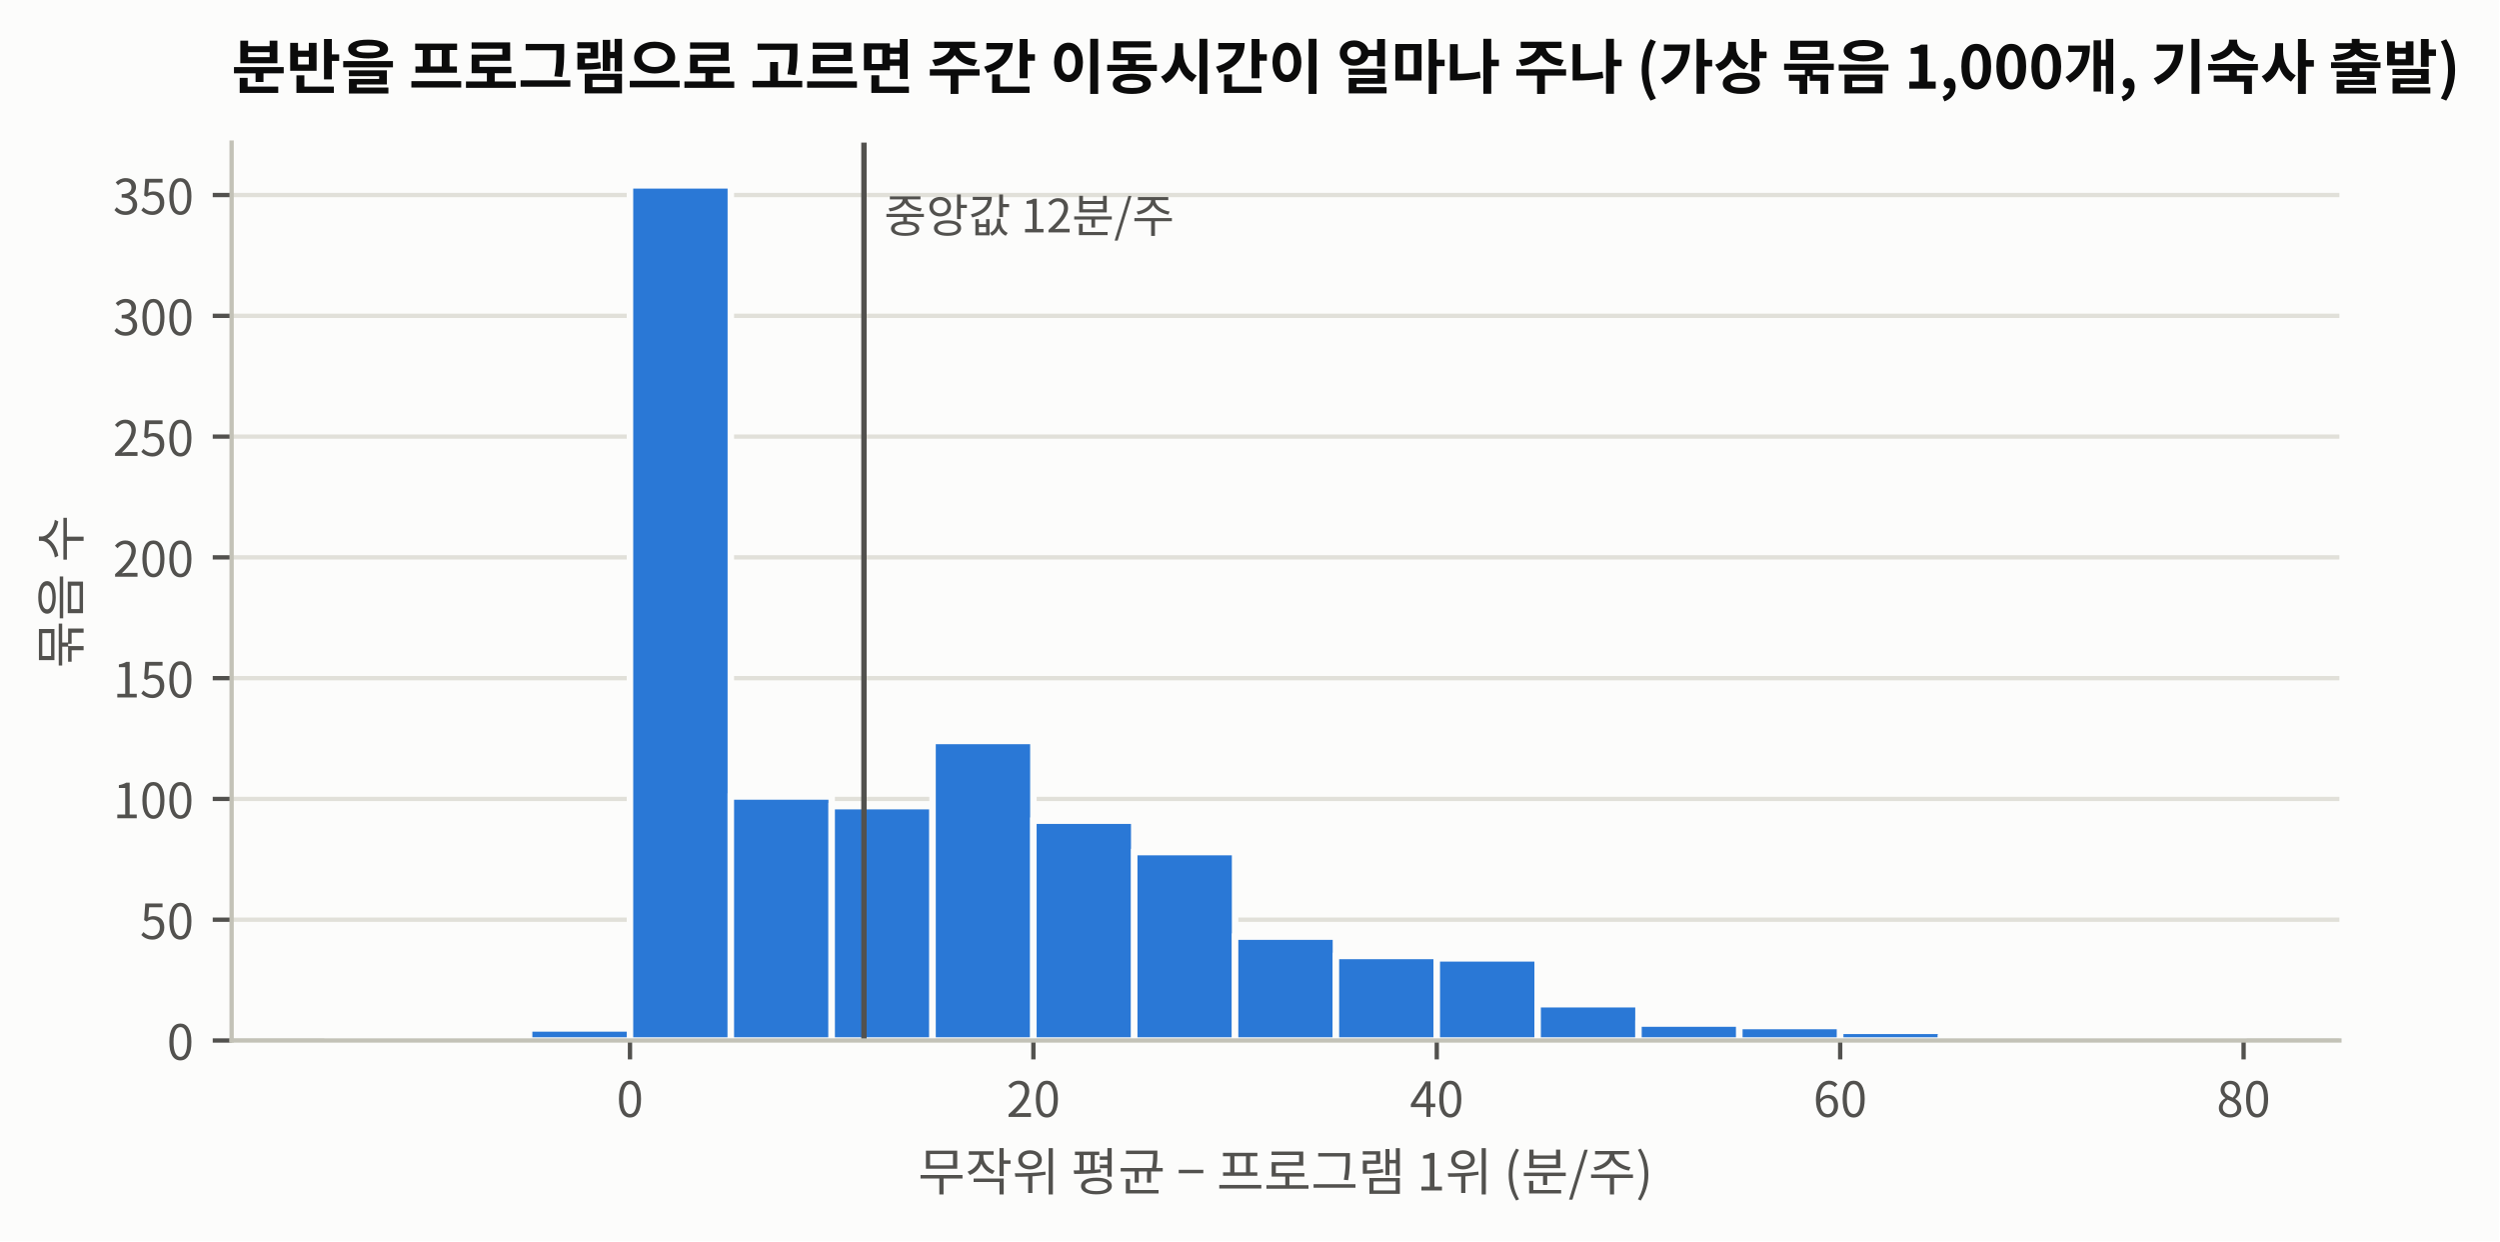
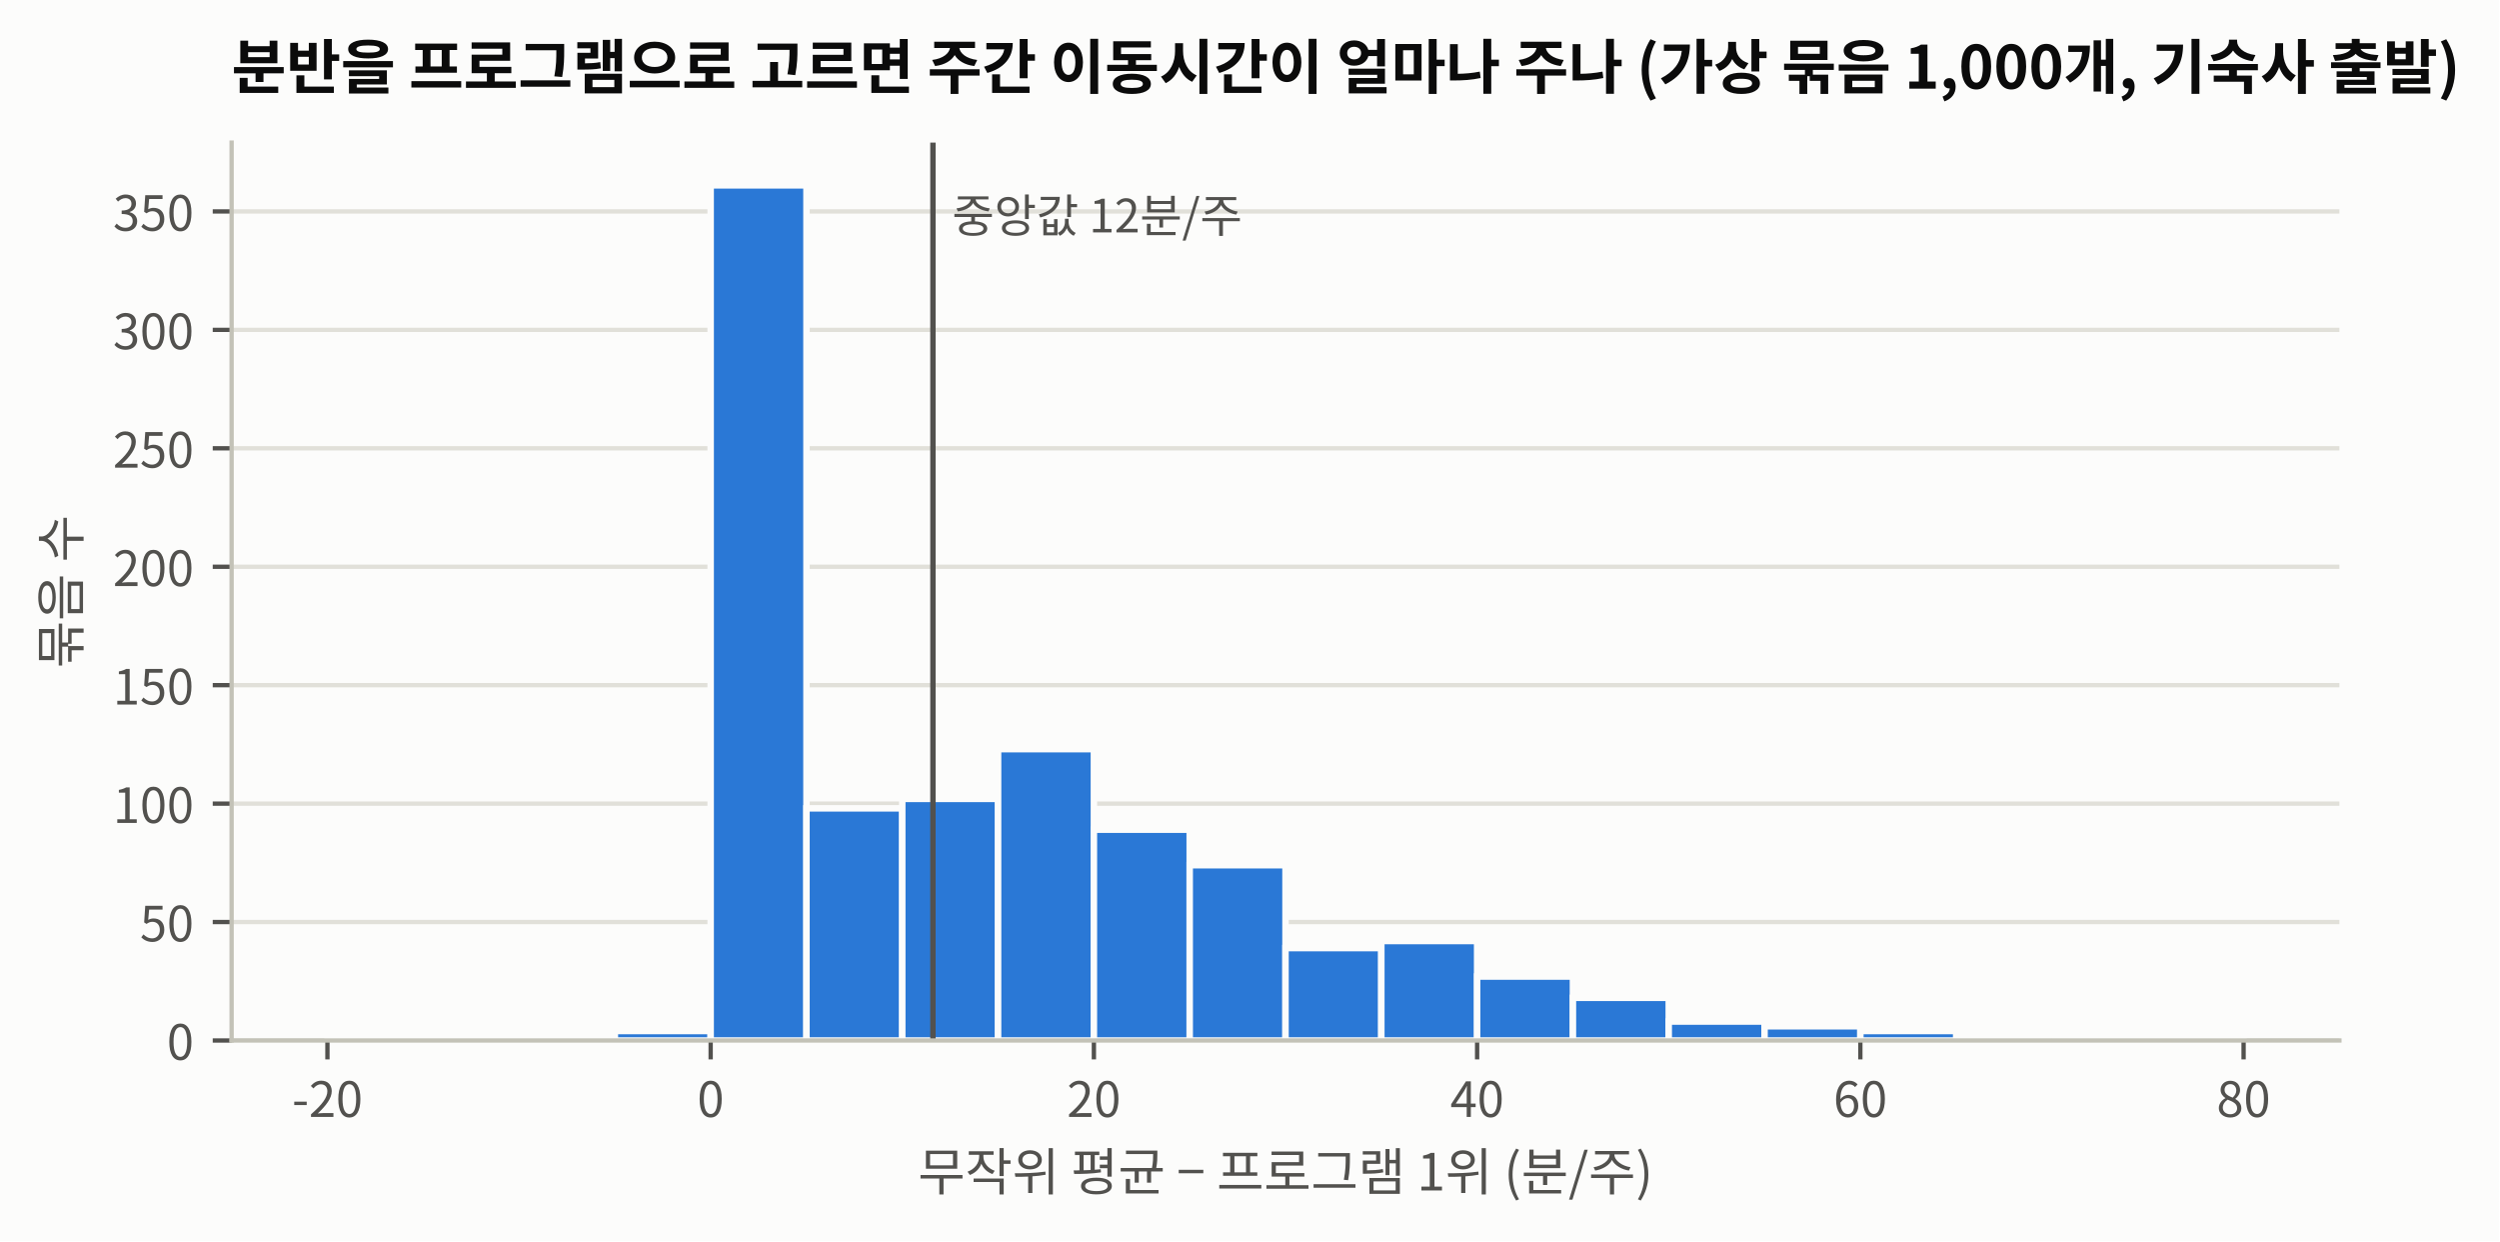
<svg xmlns="http://www.w3.org/2000/svg" xmlns:xlink="http://www.w3.org/1999/xlink" width="463.099pt" height="229.902pt" viewBox="0 0 463.099 229.902" version="1.1">
  <defs>
    <style type="text/css">*{stroke-linejoin: round; stroke-linecap: butt}</style>
  </defs>
  <g id="figure_1">
    <g id="patch_1">
      <path d="M 0 229.902  L 463.099 229.902  L 463.099 -0  L 0 -0  z " style="fill: #fcfcfb" />
    </g>
    <g id="axes_1">
      <g id="patch_2">
        <path d="M 42.922 192.739  L 433.522 192.739  L 433.522 26.419  L 42.922 26.419  z " style="fill: #fcfcfb" />
      </g>
      <g id="matplotlib.axis_1">
        <g id="xtick_1">
          <g id="line2d_1">
            <defs>
-               <path id="m8e7c757f88" d="M 0 0  L 0 3.5  " style="stroke: #52514e; stroke-width: 0.8" />
+               <path id="md19cb3a6fa" d="M 0 0  L 0 3.5  " style="stroke: #52514e; stroke-width: 0.8" />
            </defs>
            <g>
-               <use xlink:href="#m8e7c757f88" x="116.744" y="192.739" style="fill: #52514e; stroke: #52514e; stroke-width: 0.8" />
+               <use xlink:href="#md19cb3a6fa" x="60.677" y="192.739" style="fill: #52514e; stroke: #52514e; stroke-width: 0.8" />
            </g>
          </g>
          <g id="text_1">
-             <text style="font-size: 9px; font-family: 'Noto Sans CJK JP'; text-anchor: middle; fill: #52514e" x="116.744" y="206.903" transform="rotate(-0 116.744 206.9028)">0</text>
+             <text style="font-size: 9px; font-family: 'Noto Sans CJK JP'; text-anchor: middle; fill: #52514e" x="60.677" y="206.903" transform="rotate(-0 60.67704 206.9028)">-20</text>
          </g>
        </g>
        <g id="xtick_2">
          <g id="line2d_2">
            <g>
-               <use xlink:href="#m8e7c757f88" x="191.5" y="192.739" style="fill: #52514e; stroke: #52514e; stroke-width: 0.8" />
+               <use xlink:href="#md19cb3a6fa" x="131.695" y="192.739" style="fill: #52514e; stroke: #52514e; stroke-width: 0.8" />
            </g>
          </g>
          <g id="text_2">
-             <text style="font-size: 9px; font-family: 'Noto Sans CJK JP'; text-anchor: middle; fill: #52514e" x="191.5" y="206.903" transform="rotate(-0 191.5 206.9028)">20</text>
+             <text style="font-size: 9px; font-family: 'Noto Sans CJK JP'; text-anchor: middle; fill: #52514e" x="131.695" y="206.903" transform="rotate(-0 131.6952 206.9028)">0</text>
          </g>
        </g>
        <g id="xtick_3">
          <g id="line2d_3">
            <g>
-               <use xlink:href="#m8e7c757f88" x="266.256" y="192.739" style="fill: #52514e; stroke: #52514e; stroke-width: 0.8" />
+               <use xlink:href="#md19cb3a6fa" x="202.713" y="192.739" style="fill: #52514e; stroke: #52514e; stroke-width: 0.8" />
            </g>
          </g>
          <g id="text_3">
-             <text style="font-size: 9px; font-family: 'Noto Sans CJK JP'; text-anchor: middle; fill: #52514e" x="266.256" y="206.903" transform="rotate(-0 266.256 206.9028)">40</text>
+             <text style="font-size: 9px; font-family: 'Noto Sans CJK JP'; text-anchor: middle; fill: #52514e" x="202.713" y="206.903" transform="rotate(-0 202.7134 206.9028)">20</text>
          </g>
        </g>
        <g id="xtick_4">
          <g id="line2d_4">
            <g>
-               <use xlink:href="#m8e7c757f88" x="341.012" y="192.739" style="fill: #52514e; stroke: #52514e; stroke-width: 0.8" />
+               <use xlink:href="#md19cb3a6fa" x="273.732" y="192.739" style="fill: #52514e; stroke: #52514e; stroke-width: 0.8" />
            </g>
          </g>
          <g id="text_4">
-             <text style="font-size: 9px; font-family: 'Noto Sans CJK JP'; text-anchor: middle; fill: #52514e" x="341.012" y="206.903" transform="rotate(-0 341.012 206.9028)">60</text>
+             <text style="font-size: 9px; font-family: 'Noto Sans CJK JP'; text-anchor: middle; fill: #52514e" x="273.732" y="206.903" transform="rotate(-0 273.7316 206.9028)">40</text>
          </g>
        </g>
        <g id="xtick_5">
          <g id="line2d_5">
            <g>
-               <use xlink:href="#m8e7c757f88" x="415.768" y="192.739" style="fill: #52514e; stroke: #52514e; stroke-width: 0.8" />
+               <use xlink:href="#md19cb3a6fa" x="344.75" y="192.739" style="fill: #52514e; stroke: #52514e; stroke-width: 0.8" />
            </g>
          </g>
          <g id="text_5">
+             <text style="font-size: 9px; font-family: 'Noto Sans CJK JP'; text-anchor: middle; fill: #52514e" x="344.75" y="206.903" transform="rotate(-0 344.7498 206.9028)">60</text>
+           </g>
+         </g>
+         <g id="xtick_6">
+           <g id="line2d_6">
+             <g>
+               <use xlink:href="#md19cb3a6fa" x="415.768" y="192.739" style="fill: #52514e; stroke: #52514e; stroke-width: 0.8" />
+             </g>
+           </g>
+           <g id="text_6">
            <text style="font-size: 9px; font-family: 'Noto Sans CJK JP'; text-anchor: middle; fill: #52514e" x="415.768" y="206.903" transform="rotate(-0 415.768 206.9028)">80</text>
          </g>
        </g>
-         <g id="text_6">
+         <g id="text_7">
          <text style="font-size: 9.5px; font-family: 'Noto Sans CJK JP'; text-anchor: middle; fill: #52514e" x="238.222" y="220.526" transform="rotate(-0 238.2225 220.5258)">무작위 평균 − 프로그램 1위 (분/주)</text>
        </g>
      </g>
      <g id="matplotlib.axis_2">
        <g id="ytick_1">
-           <g id="line2d_6">
-             <path d="M 42.922 192.739  L 433.522 192.739  " clip-path="url(#p697619f41a)" style="fill: none; stroke: #e1e0d9; stroke-width: 0.8; stroke-linecap: square" />
-           </g>
          <g id="line2d_7">
+             <path d="M 42.922 192.739  L 433.522 192.739  " clip-path="url(#p6b086b68a9)" style="fill: none; stroke: #e1e0d9; stroke-width: 0.8; stroke-linecap: square" />
+           </g>
+           <g id="line2d_8">
            <defs>
-               <path id="mc34da88017" d="M 0 0  L -3.5 0  " style="stroke: #52514e; stroke-width: 0.8" />
+               <path id="mec3fa3858c" d="M 0 0  L -3.5 0  " style="stroke: #52514e; stroke-width: 0.8" />
            </defs>
            <g>
-               <use xlink:href="#mc34da88017" x="42.922" y="192.739" style="fill: #52514e; stroke: #52514e; stroke-width: 0.8" />
-             </g>
-           </g>
-           <g id="text_7">
+               <use xlink:href="#mec3fa3858c" x="42.922" y="192.739" style="fill: #52514e; stroke: #52514e; stroke-width: 0.8" />
+             </g>
+           </g>
+           <g id="text_8">
            <text style="font-size: 9px; font-family: 'Noto Sans CJK JP'; text-anchor: end; fill: #52514e" x="35.922" y="196.321" transform="rotate(-0 35.9225 196.3211)">0</text>
          </g>
        </g>
        <g id="ytick_2">
-           <g id="line2d_8">
-             <path d="M 42.922 170.366  L 433.522 170.366  " clip-path="url(#p697619f41a)" style="fill: none; stroke: #e1e0d9; stroke-width: 0.8; stroke-linecap: square" />
-           </g>
          <g id="line2d_9">
-             <g>
-               <use xlink:href="#mc34da88017" x="42.922" y="170.366" style="fill: #52514e; stroke: #52514e; stroke-width: 0.8" />
-             </g>
-           </g>
-           <g id="text_8">
-             <text style="font-size: 9px; font-family: 'Noto Sans CJK JP'; text-anchor: end; fill: #52514e" x="35.922" y="173.948" transform="rotate(-0 35.9225 173.9482)">50</text>
+             <path d="M 42.922 170.8  L 433.522 170.8  " clip-path="url(#p6b086b68a9)" style="fill: none; stroke: #e1e0d9; stroke-width: 0.8; stroke-linecap: square" />
+           </g>
+           <g id="line2d_10">
+             <g>
+               <use xlink:href="#mec3fa3858c" x="42.922" y="170.8" style="fill: #52514e; stroke: #52514e; stroke-width: 0.8" />
+             </g>
+           </g>
+           <g id="text_9">
+             <text style="font-size: 9px; font-family: 'Noto Sans CJK JP'; text-anchor: end; fill: #52514e" x="35.922" y="174.382" transform="rotate(-0 35.9225 174.382)">50</text>
          </g>
        </g>
        <g id="ytick_3">
-           <g id="line2d_10">
-             <path d="M 42.922 147.994  L 433.522 147.994  " clip-path="url(#p697619f41a)" style="fill: none; stroke: #e1e0d9; stroke-width: 0.8; stroke-linecap: square" />
-           </g>
          <g id="line2d_11">
-             <g>
-               <use xlink:href="#mc34da88017" x="42.922" y="147.994" style="fill: #52514e; stroke: #52514e; stroke-width: 0.8" />
-             </g>
-           </g>
-           <g id="text_9">
-             <text style="font-size: 9px; font-family: 'Noto Sans CJK JP'; text-anchor: end; fill: #52514e" x="35.922" y="151.575" transform="rotate(-0 35.9225 151.5753)">100</text>
+             <path d="M 42.922 148.861  L 433.522 148.861  " clip-path="url(#p6b086b68a9)" style="fill: none; stroke: #e1e0d9; stroke-width: 0.8; stroke-linecap: square" />
+           </g>
+           <g id="line2d_12">
+             <g>
+               <use xlink:href="#mec3fa3858c" x="42.922" y="148.861" style="fill: #52514e; stroke: #52514e; stroke-width: 0.8" />
+             </g>
+           </g>
+           <g id="text_10">
+             <text style="font-size: 9px; font-family: 'Noto Sans CJK JP'; text-anchor: end; fill: #52514e" x="35.922" y="152.443" transform="rotate(-0 35.9225 152.443)">100</text>
          </g>
        </g>
        <g id="ytick_4">
-           <g id="line2d_12">
-             <path d="M 42.922 125.621  L 433.522 125.621  " clip-path="url(#p697619f41a)" style="fill: none; stroke: #e1e0d9; stroke-width: 0.8; stroke-linecap: square" />
-           </g>
          <g id="line2d_13">
-             <g>
-               <use xlink:href="#mc34da88017" x="42.922" y="125.621" style="fill: #52514e; stroke: #52514e; stroke-width: 0.8" />
-             </g>
-           </g>
-           <g id="text_10">
-             <text style="font-size: 9px; font-family: 'Noto Sans CJK JP'; text-anchor: end; fill: #52514e" x="35.922" y="129.202" transform="rotate(-0 35.9225 129.2024)">150</text>
+             <path d="M 42.922 126.922  L 433.522 126.922  " clip-path="url(#p6b086b68a9)" style="fill: none; stroke: #e1e0d9; stroke-width: 0.8; stroke-linecap: square" />
+           </g>
+           <g id="line2d_14">
+             <g>
+               <use xlink:href="#mec3fa3858c" x="42.922" y="126.922" style="fill: #52514e; stroke: #52514e; stroke-width: 0.8" />
+             </g>
+           </g>
+           <g id="text_11">
+             <text style="font-size: 9px; font-family: 'Noto Sans CJK JP'; text-anchor: end; fill: #52514e" x="35.922" y="130.504" transform="rotate(-0 35.9225 130.5039)">150</text>
          </g>
        </g>
        <g id="ytick_5">
-           <g id="line2d_14">
-             <path d="M 42.922 103.248  L 433.522 103.248  " clip-path="url(#p697619f41a)" style="fill: none; stroke: #e1e0d9; stroke-width: 0.8; stroke-linecap: square" />
-           </g>
          <g id="line2d_15">
-             <g>
-               <use xlink:href="#mc34da88017" x="42.922" y="103.248" style="fill: #52514e; stroke: #52514e; stroke-width: 0.8" />
-             </g>
-           </g>
-           <g id="text_11">
-             <text style="font-size: 9px; font-family: 'Noto Sans CJK JP'; text-anchor: end; fill: #52514e" x="35.922" y="106.83" transform="rotate(-0 35.9225 106.8296)">200</text>
+             <path d="M 42.922 104.983  L 433.522 104.983  " clip-path="url(#p6b086b68a9)" style="fill: none; stroke: #e1e0d9; stroke-width: 0.8; stroke-linecap: square" />
+           </g>
+           <g id="line2d_16">
+             <g>
+               <use xlink:href="#mec3fa3858c" x="42.922" y="104.983" style="fill: #52514e; stroke: #52514e; stroke-width: 0.8" />
+             </g>
+           </g>
+           <g id="text_12">
+             <text style="font-size: 9px; font-family: 'Noto Sans CJK JP'; text-anchor: end; fill: #52514e" x="35.922" y="108.565" transform="rotate(-0 35.9225 108.5649)">200</text>
          </g>
        </g>
        <g id="ytick_6">
-           <g id="line2d_16">
-             <path d="M 42.922 80.875  L 433.522 80.875  " clip-path="url(#p697619f41a)" style="fill: none; stroke: #e1e0d9; stroke-width: 0.8; stroke-linecap: square" />
-           </g>
          <g id="line2d_17">
-             <g>
-               <use xlink:href="#mc34da88017" x="42.922" y="80.875" style="fill: #52514e; stroke: #52514e; stroke-width: 0.8" />
-             </g>
-           </g>
-           <g id="text_12">
-             <text style="font-size: 9px; font-family: 'Noto Sans CJK JP'; text-anchor: end; fill: #52514e" x="35.922" y="84.457" transform="rotate(-0 35.9225 84.45669)">250</text>
+             <path d="M 42.922 83.044  L 433.522 83.044  " clip-path="url(#p6b086b68a9)" style="fill: none; stroke: #e1e0d9; stroke-width: 0.8; stroke-linecap: square" />
+           </g>
+           <g id="line2d_18">
+             <g>
+               <use xlink:href="#mec3fa3858c" x="42.922" y="83.044" style="fill: #52514e; stroke: #52514e; stroke-width: 0.8" />
+             </g>
+           </g>
+           <g id="text_13">
+             <text style="font-size: 9px; font-family: 'Noto Sans CJK JP'; text-anchor: end; fill: #52514e" x="35.922" y="86.626" transform="rotate(-0 35.9225 86.6258)">250</text>
          </g>
        </g>
        <g id="ytick_7">
-           <g id="line2d_18">
-             <path d="M 42.922 58.502  L 433.522 58.502  " clip-path="url(#p697619f41a)" style="fill: none; stroke: #e1e0d9; stroke-width: 0.8; stroke-linecap: square" />
-           </g>
          <g id="line2d_19">
-             <g>
-               <use xlink:href="#mc34da88017" x="42.922" y="58.502" style="fill: #52514e; stroke: #52514e; stroke-width: 0.8" />
-             </g>
-           </g>
-           <g id="text_13">
-             <text style="font-size: 9px; font-family: 'Noto Sans CJK JP'; text-anchor: end; fill: #52514e" x="35.922" y="62.084" transform="rotate(-0 35.9225 62.08381)">300</text>
+             <path d="M 42.922 61.105  L 433.522 61.105  " clip-path="url(#p6b086b68a9)" style="fill: none; stroke: #e1e0d9; stroke-width: 0.8; stroke-linecap: square" />
+           </g>
+           <g id="line2d_20">
+             <g>
+               <use xlink:href="#mec3fa3858c" x="42.922" y="61.105" style="fill: #52514e; stroke: #52514e; stroke-width: 0.8" />
+             </g>
+           </g>
+           <g id="text_14">
+             <text style="font-size: 9px; font-family: 'Noto Sans CJK JP'; text-anchor: end; fill: #52514e" x="35.922" y="64.687" transform="rotate(-0 35.9225 64.68675)">300</text>
          </g>
        </g>
        <g id="ytick_8">
-           <g id="line2d_20">
-             <path d="M 42.922 36.129  L 433.522 36.129  " clip-path="url(#p697619f41a)" style="fill: none; stroke: #e1e0d9; stroke-width: 0.8; stroke-linecap: square" />
-           </g>
          <g id="line2d_21">
-             <g>
-               <use xlink:href="#mc34da88017" x="42.922" y="36.129" style="fill: #52514e; stroke: #52514e; stroke-width: 0.8" />
-             </g>
-           </g>
-           <g id="text_14">
-             <text style="font-size: 9px; font-family: 'Noto Sans CJK JP'; text-anchor: end; fill: #52514e" x="35.922" y="39.711" transform="rotate(-0 35.9225 39.71092)">350</text>
-           </g>
-         </g>
-         <g id="text_15">
+             <path d="M 42.922 39.166  L 433.522 39.166  " clip-path="url(#p6b086b68a9)" style="fill: none; stroke: #e1e0d9; stroke-width: 0.8; stroke-linecap: square" />
+           </g>
+           <g id="line2d_22">
+             <g>
+               <use xlink:href="#mec3fa3858c" x="42.922" y="39.166" style="fill: #52514e; stroke: #52514e; stroke-width: 0.8" />
+             </g>
+           </g>
+           <g id="text_15">
+             <text style="font-size: 9px; font-family: 'Noto Sans CJK JP'; text-anchor: end; fill: #52514e" x="35.922" y="42.748" transform="rotate(-0 35.9225 42.74769)">350</text>
+           </g>
+         </g>
+         <g id="text_16">
          <text style="font-size: 9.5px; font-family: 'Noto Sans CJK JP'; text-anchor: middle; fill: #52514e" x="14.761" y="109.579" transform="rotate(-90 14.76141 109.5794)">묶음 수</text>
        </g>
      </g>
      <g id="patch_3">
-         <path d="M 60.677 192.739  L 79.366 192.739  L 79.366 192.292  L 60.677 192.292  z " clip-path="url(#p697619f41a)" style="fill: #2a78d6; stroke: #fcfcfb; stroke-width: 1.2; stroke-linejoin: miter" />
+         <path d="M 60.677 192.739  L 78.432 192.739  L 78.432 192.301  L 60.677 192.301  z " clip-path="url(#p6b086b68a9)" style="fill: #2a78d6; stroke: #fcfcfb; stroke-width: 1.2; stroke-linejoin: miter" />
      </g>
      <g id="patch_4">
-         <path d="M 79.366 192.739  L 98.055 192.739  L 98.055 191.844  L 79.366 191.844  z " clip-path="url(#p697619f41a)" style="fill: #2a78d6; stroke: #fcfcfb; stroke-width: 1.2; stroke-linejoin: miter" />
+         <path d="M 78.432 192.739  L 96.186 192.739  L 96.186 192.739  L 78.432 192.739  z " clip-path="url(#p6b086b68a9)" style="fill: #2a78d6; stroke: #fcfcfb; stroke-width: 1.2; stroke-linejoin: miter" />
      </g>
      <g id="patch_5">
-         <path d="M 98.055 192.739  L 116.744 192.739  L 116.744 190.502  L 98.055 190.502  z " clip-path="url(#p697619f41a)" style="fill: #2a78d6; stroke: #fcfcfb; stroke-width: 1.2; stroke-linejoin: miter" />
+         <path d="M 96.186 192.739  L 113.941 192.739  L 113.941 191.862  L 96.186 191.862  z " clip-path="url(#p6b086b68a9)" style="fill: #2a78d6; stroke: #fcfcfb; stroke-width: 1.2; stroke-linejoin: miter" />
      </g>
      <g id="patch_6">
-         <path d="M 116.744 192.739  L 135.433 192.739  L 135.433 34.339  L 116.744 34.339  z " clip-path="url(#p697619f41a)" style="fill: #2a78d6; stroke: #fcfcfb; stroke-width: 1.2; stroke-linejoin: miter" />
+         <path d="M 113.941 192.739  L 131.695 192.739  L 131.695 190.984  L 113.941 190.984  z " clip-path="url(#p6b086b68a9)" style="fill: #2a78d6; stroke: #fcfcfb; stroke-width: 1.2; stroke-linejoin: miter" />
      </g>
      <g id="patch_7">
-         <path d="M 135.433 192.739  L 154.122 192.739  L 154.122 147.546  L 135.433 147.546  z " clip-path="url(#p697619f41a)" style="fill: #2a78d6; stroke: #fcfcfb; stroke-width: 1.2; stroke-linejoin: miter" />
+         <path d="M 131.695 192.739  L 149.45 192.739  L 149.45 34.339  L 131.695 34.339  z " clip-path="url(#p6b086b68a9)" style="fill: #2a78d6; stroke: #fcfcfb; stroke-width: 1.2; stroke-linejoin: miter" />
      </g>
      <g id="patch_8">
-         <path d="M 154.122 192.739  L 172.811 192.739  L 172.811 149.336  L 154.122 149.336  z " clip-path="url(#p697619f41a)" style="fill: #2a78d6; stroke: #fcfcfb; stroke-width: 1.2; stroke-linejoin: miter" />
+         <path d="M 149.45 192.739  L 167.204 192.739  L 167.204 149.739  L 149.45 149.739  z " clip-path="url(#p6b086b68a9)" style="fill: #2a78d6; stroke: #fcfcfb; stroke-width: 1.2; stroke-linejoin: miter" />
      </g>
      <g id="patch_9">
-         <path d="M 172.811 192.739  L 191.5 192.739  L 191.5 137.255  L 172.811 137.255  z " clip-path="url(#p697619f41a)" style="fill: #2a78d6; stroke: #fcfcfb; stroke-width: 1.2; stroke-linejoin: miter" />
+         <path d="M 167.204 192.739  L 184.959 192.739  L 184.959 147.984  L 167.204 147.984  z " clip-path="url(#p6b086b68a9)" style="fill: #2a78d6; stroke: #fcfcfb; stroke-width: 1.2; stroke-linejoin: miter" />
      </g>
      <g id="patch_10">
-         <path d="M 191.5 192.739  L 210.189 192.739  L 210.189 152.021  L 191.5 152.021  z " clip-path="url(#p697619f41a)" style="fill: #2a78d6; stroke: #fcfcfb; stroke-width: 1.2; stroke-linejoin: miter" />
+         <path d="M 184.959 192.739  L 202.713 192.739  L 202.713 138.769  L 184.959 138.769  z " clip-path="url(#p6b086b68a9)" style="fill: #2a78d6; stroke: #fcfcfb; stroke-width: 1.2; stroke-linejoin: miter" />
      </g>
      <g id="patch_11">
-         <path d="M 210.189 192.739  L 228.878 192.739  L 228.878 157.838  L 210.189 157.838  z " clip-path="url(#p697619f41a)" style="fill: #2a78d6; stroke: #fcfcfb; stroke-width: 1.2; stroke-linejoin: miter" />
+         <path d="M 202.713 192.739  L 220.468 192.739  L 220.468 153.688  L 202.713 153.688  z " clip-path="url(#p6b086b68a9)" style="fill: #2a78d6; stroke: #fcfcfb; stroke-width: 1.2; stroke-linejoin: miter" />
      </g>
      <g id="patch_12">
-         <path d="M 228.878 192.739  L 247.567 192.739  L 247.567 173.499  L 228.878 173.499  z " clip-path="url(#p697619f41a)" style="fill: #2a78d6; stroke: #fcfcfb; stroke-width: 1.2; stroke-linejoin: miter" />
+         <path d="M 220.468 192.739  L 238.222 192.739  L 238.222 160.27  L 220.468 160.27  z " clip-path="url(#p6b086b68a9)" style="fill: #2a78d6; stroke: #fcfcfb; stroke-width: 1.2; stroke-linejoin: miter" />
      </g>
      <g id="patch_13">
-         <path d="M 247.567 192.739  L 266.256 192.739  L 266.256 177.078  L 247.567 177.078  z " clip-path="url(#p697619f41a)" style="fill: #2a78d6; stroke: #fcfcfb; stroke-width: 1.2; stroke-linejoin: miter" />
+         <path d="M 238.222 192.739  L 255.977 192.739  L 255.977 175.627  L 238.222 175.627  z " clip-path="url(#p6b086b68a9)" style="fill: #2a78d6; stroke: #fcfcfb; stroke-width: 1.2; stroke-linejoin: miter" />
      </g>
      <g id="patch_14">
-         <path d="M 266.256 192.739  L 284.945 192.739  L 284.945 177.526  L 266.256 177.526  z " clip-path="url(#p697619f41a)" style="fill: #2a78d6; stroke: #fcfcfb; stroke-width: 1.2; stroke-linejoin: miter" />
+         <path d="M 255.977 192.739  L 273.732 192.739  L 273.732 174.311  L 255.977 174.311  z " clip-path="url(#p6b086b68a9)" style="fill: #2a78d6; stroke: #fcfcfb; stroke-width: 1.2; stroke-linejoin: miter" />
      </g>
      <g id="patch_15">
-         <path d="M 284.945 192.739  L 303.634 192.739  L 303.634 186.028  L 284.945 186.028  z " clip-path="url(#p697619f41a)" style="fill: #2a78d6; stroke: #fcfcfb; stroke-width: 1.2; stroke-linejoin: miter" />
+         <path d="M 273.732 192.739  L 291.486 192.739  L 291.486 180.892  L 273.732 180.892  z " clip-path="url(#p6b086b68a9)" style="fill: #2a78d6; stroke: #fcfcfb; stroke-width: 1.2; stroke-linejoin: miter" />
      </g>
      <g id="patch_16">
-         <path d="M 303.634 192.739  L 322.323 192.739  L 322.323 189.607  L 303.634 189.607  z " clip-path="url(#p697619f41a)" style="fill: #2a78d6; stroke: #fcfcfb; stroke-width: 1.2; stroke-linejoin: miter" />
+         <path d="M 291.486 192.739  L 309.241 192.739  L 309.241 184.841  L 291.486 184.841  z " clip-path="url(#p6b086b68a9)" style="fill: #2a78d6; stroke: #fcfcfb; stroke-width: 1.2; stroke-linejoin: miter" />
      </g>
      <g id="patch_17">
-         <path d="M 322.323 192.739  L 341.012 192.739  L 341.012 190.055  L 322.323 190.055  z " clip-path="url(#p697619f41a)" style="fill: #2a78d6; stroke: #fcfcfb; stroke-width: 1.2; stroke-linejoin: miter" />
+         <path d="M 309.241 192.739  L 326.995 192.739  L 326.995 189.229  L 309.241 189.229  z " clip-path="url(#p6b086b68a9)" style="fill: #2a78d6; stroke: #fcfcfb; stroke-width: 1.2; stroke-linejoin: miter" />
      </g>
      <g id="patch_18">
-         <path d="M 341.012 192.739  L 359.701 192.739  L 359.701 190.95  L 341.012 190.95  z " clip-path="url(#p697619f41a)" style="fill: #2a78d6; stroke: #fcfcfb; stroke-width: 1.2; stroke-linejoin: miter" />
+         <path d="M 326.995 192.739  L 344.75 192.739  L 344.75 190.107  L 326.995 190.107  z " clip-path="url(#p6b086b68a9)" style="fill: #2a78d6; stroke: #fcfcfb; stroke-width: 1.2; stroke-linejoin: miter" />
      </g>
      <g id="patch_19">
-         <path d="M 359.701 192.739  L 378.39 192.739  L 378.39 192.292  L 359.701 192.292  z " clip-path="url(#p697619f41a)" style="fill: #2a78d6; stroke: #fcfcfb; stroke-width: 1.2; stroke-linejoin: miter" />
+         <path d="M 344.75 192.739  L 362.504 192.739  L 362.504 190.984  L 344.75 190.984  z " clip-path="url(#p6b086b68a9)" style="fill: #2a78d6; stroke: #fcfcfb; stroke-width: 1.2; stroke-linejoin: miter" />
      </g>
      <g id="patch_20">
-         <path d="M 378.39 192.739  L 397.079 192.739  L 397.079 192.292  L 378.39 192.292  z " clip-path="url(#p697619f41a)" style="fill: #2a78d6; stroke: #fcfcfb; stroke-width: 1.2; stroke-linejoin: miter" />
+         <path d="M 362.504 192.739  L 380.259 192.739  L 380.259 192.739  L 362.504 192.739  z " clip-path="url(#p6b086b68a9)" style="fill: #2a78d6; stroke: #fcfcfb; stroke-width: 1.2; stroke-linejoin: miter" />
      </g>
      <g id="patch_21">
-         <path d="M 397.079 192.739  L 415.768 192.739  L 415.768 192.292  L 397.079 192.292  z " clip-path="url(#p697619f41a)" style="fill: #2a78d6; stroke: #fcfcfb; stroke-width: 1.2; stroke-linejoin: miter" />
-       </g>
-       <g id="line2d_22">
-         <path d="M 160.102 192.739  L 160.102 26.419  " clip-path="url(#p697619f41a)" style="fill: none; stroke: #52514e; stroke-linecap: square" />
+         <path d="M 380.259 192.739  L 398.013 192.739  L 398.013 192.739  L 380.259 192.739  z " clip-path="url(#p6b086b68a9)" style="fill: #2a78d6; stroke: #fcfcfb; stroke-width: 1.2; stroke-linejoin: miter" />
      </g>
      <g id="patch_22">
+         <path d="M 398.013 192.739  L 415.768 192.739  L 415.768 191.862  L 398.013 191.862  z " clip-path="url(#p6b086b68a9)" style="fill: #2a78d6; stroke: #fcfcfb; stroke-width: 1.2; stroke-linejoin: miter" />
+       </g>
+       <g id="line2d_23">
+         <path d="M 172.886 192.739  L 172.886 26.419  " clip-path="url(#p6b086b68a9)" style="fill: none; stroke: #52514e; stroke-linecap: square" />
+       </g>
+       <g id="patch_23">
        <path d="M 42.922 192.739  L 42.922 26.419  " style="fill: none; stroke: #c3c2b7; stroke-width: 0.8; stroke-linejoin: miter; stroke-linecap: square" />
      </g>
-       <g id="patch_23">
+       <g id="patch_24">
        <path d="M 42.922 192.739  L 433.522 192.739  " style="fill: none; stroke: #c3c2b7; stroke-width: 0.8; stroke-linejoin: miter; stroke-linecap: square" />
      </g>
-       <g id="text_16">
-         <text style="font-size: 8.5px; font-family: 'Noto Sans CJK JP'; text-anchor: start; fill: #52514e" x="163.84" y="43.051" transform="rotate(-0 163.8403 43.05138)">중앙값 12분/주</text>
-       </g>
      <g id="text_17">
+         <text style="font-size: 8.5px; font-family: 'Noto Sans CJK JP'; text-anchor: start; fill: #52514e" x="176.437" y="43.051" transform="rotate(-0 176.4367 43.05138)">중앙값 12분/주</text>
+       </g>
+       <g id="text_18">
        <text style="font-weight: 700; font-size: 11px; font-family: 'Noto Sans CJK JP'; text-anchor: start; fill: #0b0b0b" x="42.922" y="16.419" transform="rotate(-0 42.9225 16.41937)">분반을 프로그램으로 고르면 주간 이동시간이 얼마나 주나 (가상 묶음 1,000개, 기숙사 출발)</text>
      </g>
    </g>
  </g>
  <defs>
-     <clipPath id="p697619f41a">
+     <clipPath id="p6b086b68a9">
      <rect x="42.922" y="26.419" width="390.6" height="166.32" />
    </clipPath>
  </defs>
</svg>
